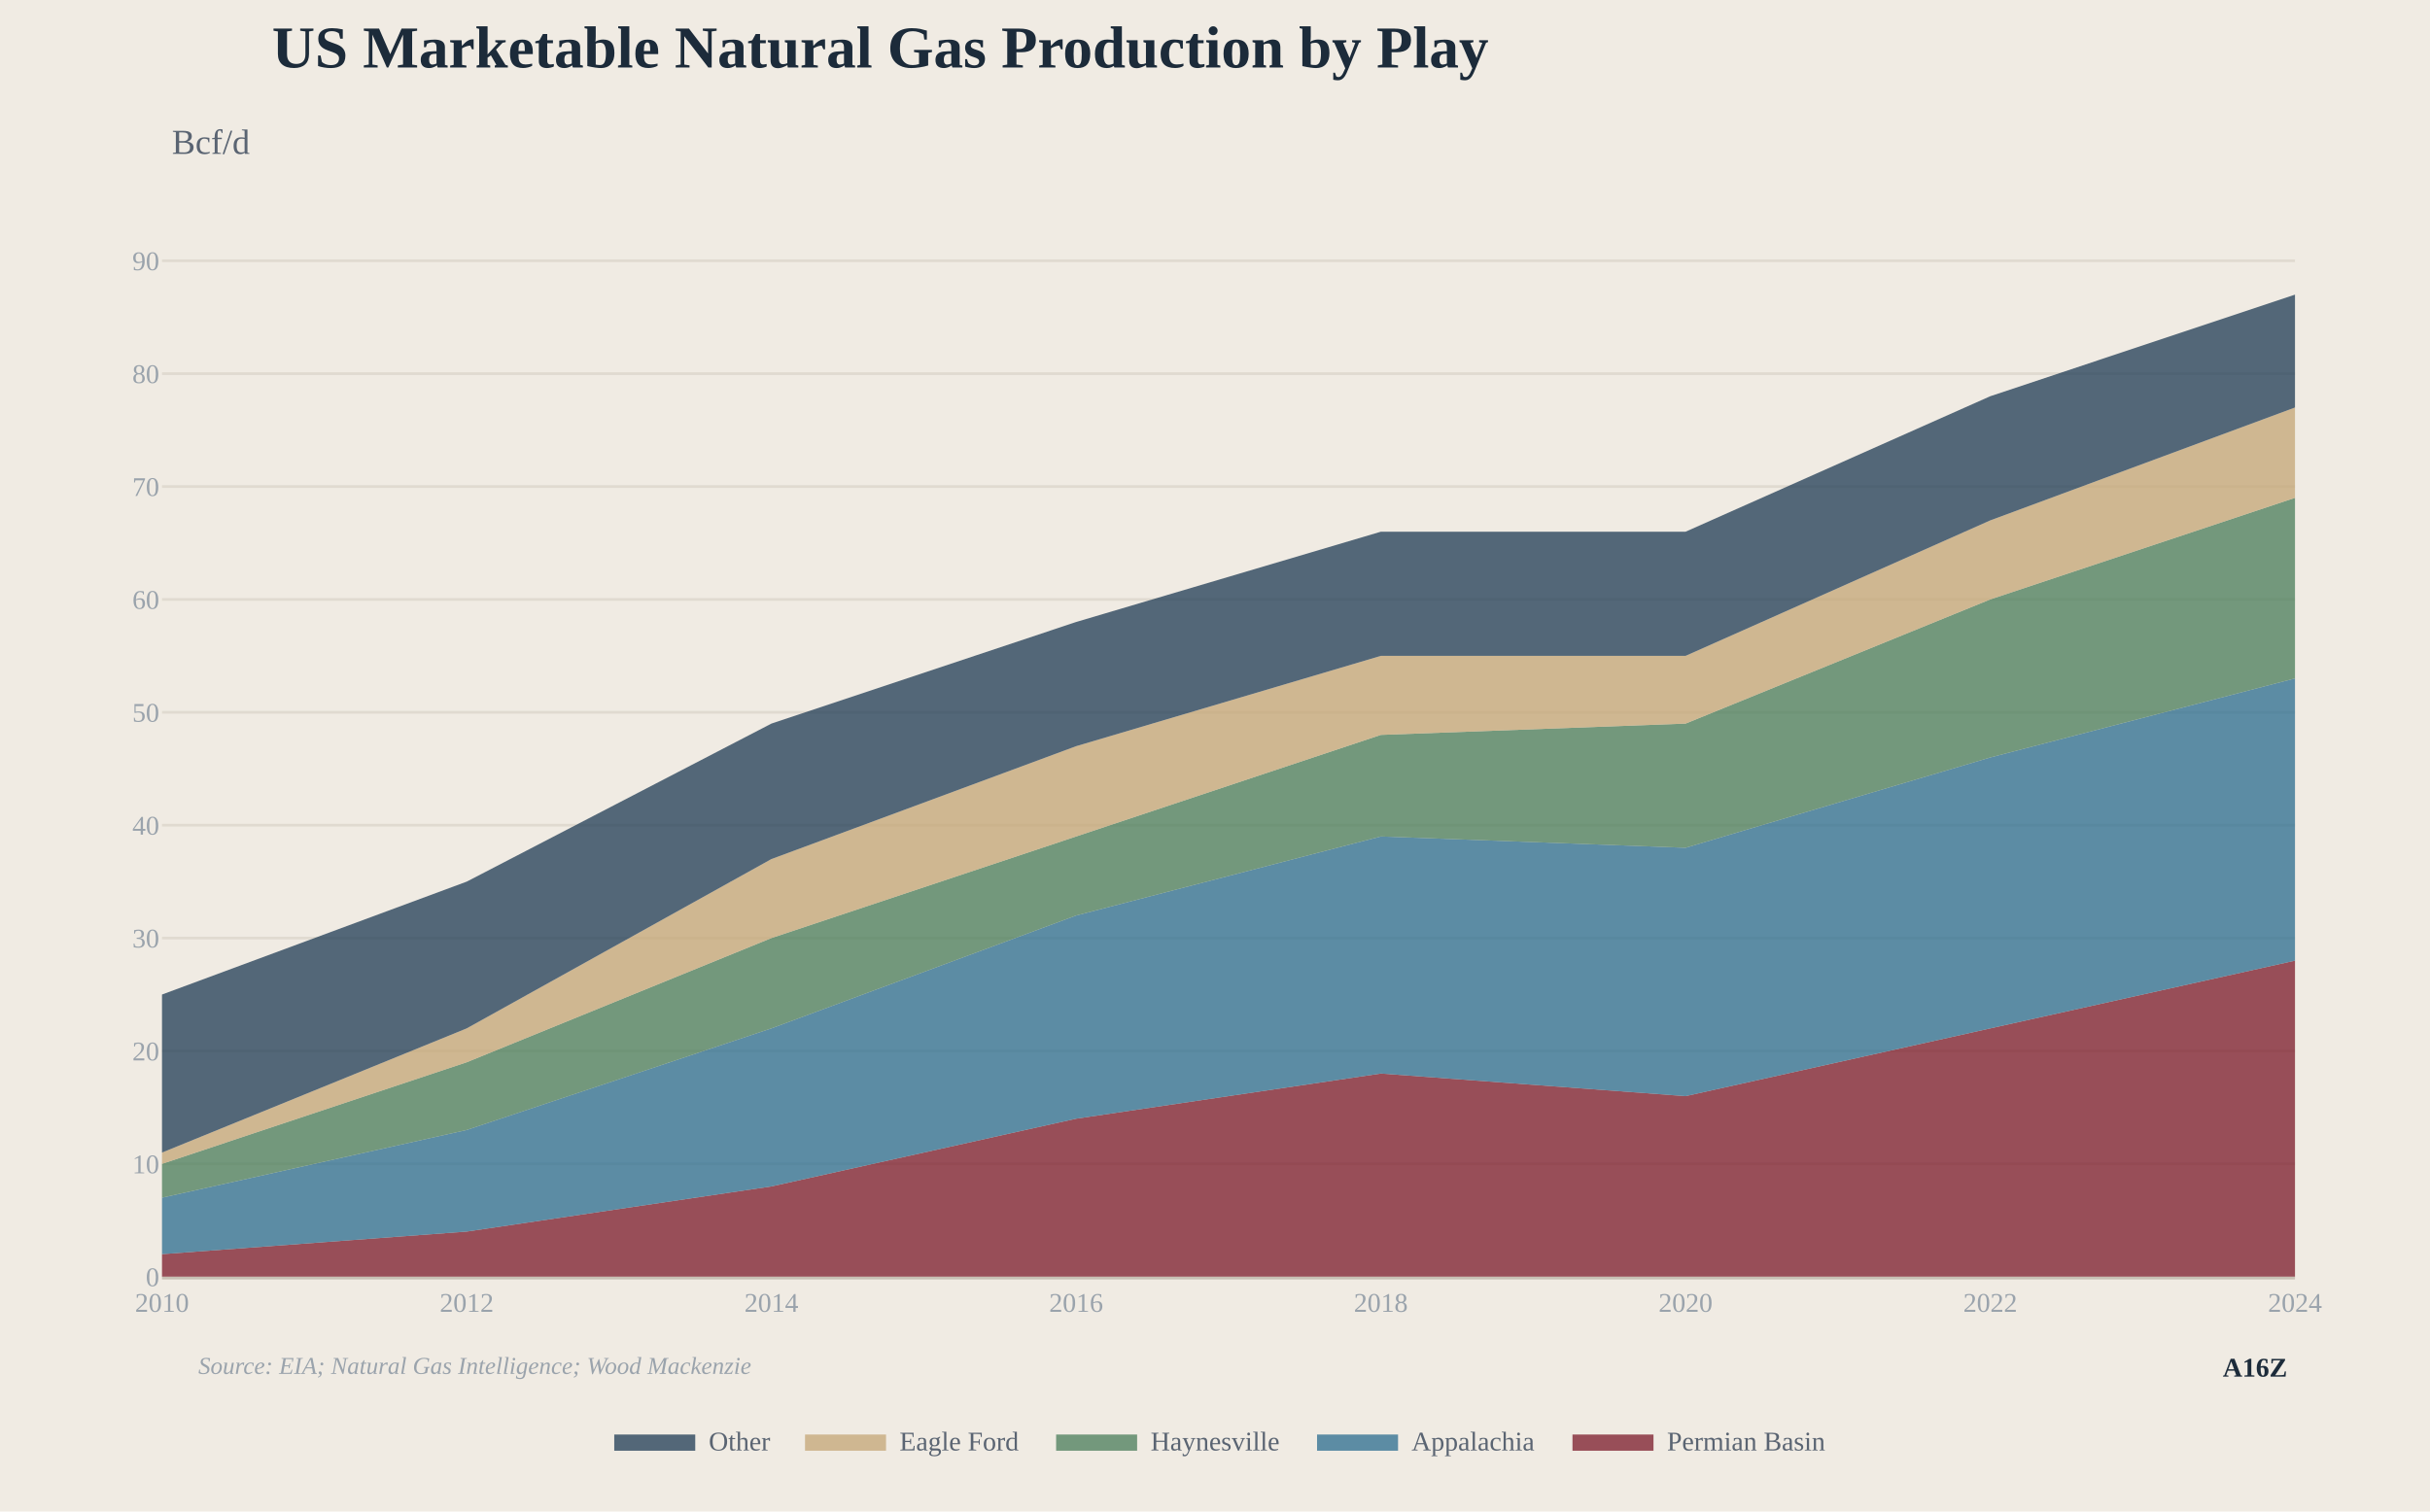
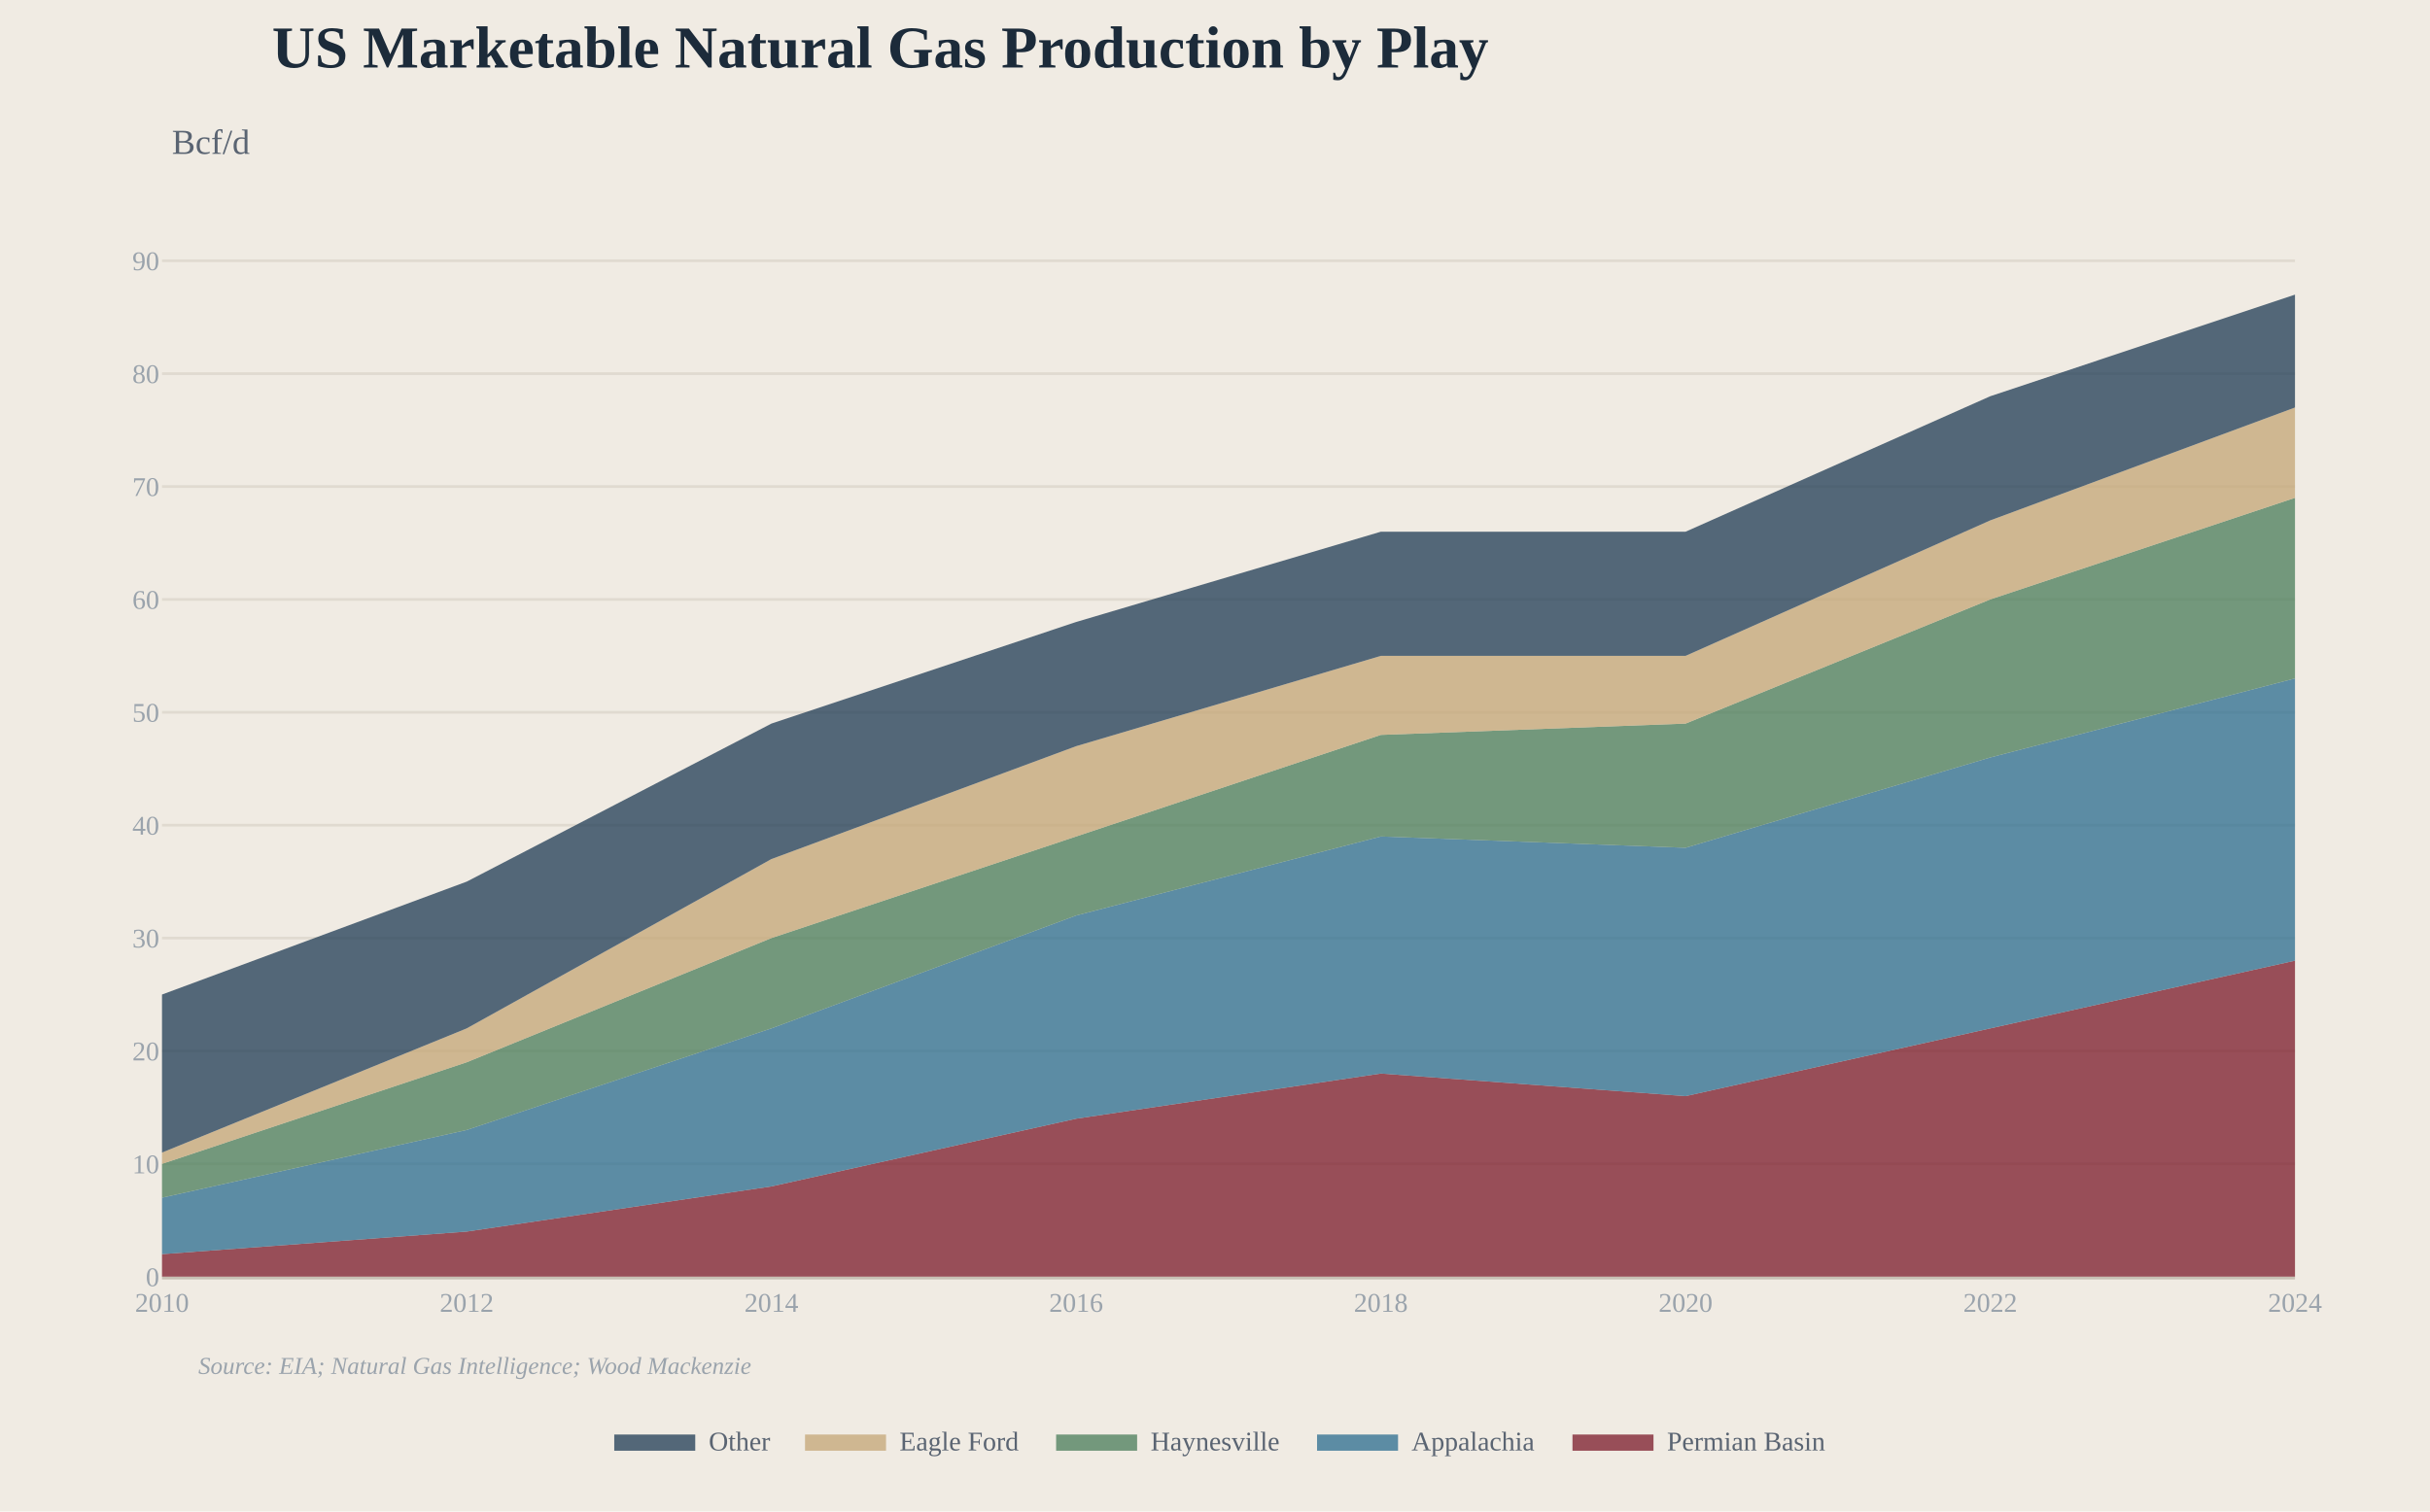
<svg xmlns="http://www.w3.org/2000/svg" class="main-svg" width="900" height="560" style="" viewBox="0 0 900 560">
  <rect x="0" y="0" width="900" height="560" style="fill: rgb(240, 235, 227); fill-opacity: 1;" />
-   <defs id="defs-67a5f6">
+   <defs id="defs-bfef66">
    <g class="clips">
-       <clipPath id="clip67a5f6xyplot" class="plotclip">
+       <clipPath id="clipbfef66xyplot" class="plotclip">
        <rect width="790" height="383" />
      </clipPath>
-       <clipPath class="axesclip" id="clip67a5f6x">
+       <clipPath class="axesclip" id="clipbfef66x">
        <rect x="60" y="0" width="790" height="560" />
      </clipPath>
-       <clipPath class="axesclip" id="clip67a5f6y">
+       <clipPath class="axesclip" id="clipbfef66y">
        <rect x="0" y="90" width="900" height="383" />
      </clipPath>
-       <clipPath class="axesclip" id="clip67a5f6xy">
+       <clipPath class="axesclip" id="clipbfef66xy">
        <rect x="60" y="90" width="790" height="383" />
      </clipPath>
    </g>
    <g class="gradients" />
    <g class="patterns" />
  </defs>
  <g class="bglayer" />
  <g class="layer-below">
    <g class="imagelayer" />
    <g class="shapelayer" />
  </g>
  <g class="cartesianlayer">
    <g class="subplot xy">
      <g class="layer-subplot">
        <g class="shapelayer" />
        <g class="imagelayer" />
      </g>
      <g class="minor-gridlayer">
        <g class="x" />
        <g class="y" />
      </g>
      <g class="gridlayer">
        <g class="x" />
        <g class="y">
          <path class="ygrid crisp" transform="translate(0,431.18)" d="M60,0h790" style="stroke: rgb(224, 218, 208); stroke-opacity: 1; stroke-width: 1px;" />
          <path class="ygrid crisp" transform="translate(0,389.36)" d="M60,0h790" style="stroke: rgb(224, 218, 208); stroke-opacity: 1; stroke-width: 1px;" />
          <path class="ygrid crisp" transform="translate(0,347.53)" d="M60,0h790" style="stroke: rgb(224, 218, 208); stroke-opacity: 1; stroke-width: 1px;" />
          <path class="ygrid crisp" transform="translate(0,305.71)" d="M60,0h790" style="stroke: rgb(224, 218, 208); stroke-opacity: 1; stroke-width: 1px;" />
          <path class="ygrid crisp" transform="translate(0,263.89)" d="M60,0h790" style="stroke: rgb(224, 218, 208); stroke-opacity: 1; stroke-width: 1px;" />
          <path class="ygrid crisp" transform="translate(0,222.07)" d="M60,0h790" style="stroke: rgb(224, 218, 208); stroke-opacity: 1; stroke-width: 1px;" />
          <path class="ygrid crisp" transform="translate(0,180.25)" d="M60,0h790" style="stroke: rgb(224, 218, 208); stroke-opacity: 1; stroke-width: 1px;" />
          <path class="ygrid crisp" transform="translate(0,138.43)" d="M60,0h790" style="stroke: rgb(224, 218, 208); stroke-opacity: 1; stroke-width: 1px;" />
          <path class="ygrid crisp" transform="translate(0,96.6)" d="M60,0h790" style="stroke: rgb(224, 218, 208); stroke-opacity: 1; stroke-width: 1px;" />
        </g>
      </g>
      <g class="zerolinelayer" />
      <g class="layer-between">
        <g class="shapelayer" />
        <g class="imagelayer" />
      </g>
      <path class="xlines-below" />
      <path class="ylines-below" />
      <g class="overlines-below" />
      <g class="xaxislayer-below" />
      <g class="yaxislayer-below" />
      <g class="overaxes-below" />
      <g class="overplot">
-         <g class="xy" transform="translate(60,90)" clip-path="url(#clip67a5f6xyplot)">
+         <g class="xy" transform="translate(60,90)" clip-path="url(#clipbfef66xyplot)">
          <g class="scatterlayer mlayer">
-             <g class="trace scatter traceec49f0" style="stroke-miterlimit: 2;">
+             <g class="trace scatter tracefd2ecb" style="stroke-miterlimit: 2;">
              <g class="fills">
                <g>
                  <path class="js-fill" d="M790,383L0,383L0,374.64L112.86,366.27L225.71,349.54L338.57,324.45L451.43,307.72L564.29,316.09L677.14,290.99L790,265.9" style="fill: rgb(123, 26, 42); fill-opacity: 0.75; stroke-width: 0;" />
                </g>
                <g>
                  <path class="js-fill" d="M0,353.72L112.86,328.63L225.71,290.99L338.57,249.17L451.43,219.89L564.29,224.08L677.14,190.62L790,161.34L790,265.9L677.14,290.99L564.29,316.09L451.43,307.72L338.57,324.45L225.71,349.54L112.86,366.27L0,374.64Z" style="fill: rgb(43, 108, 143); fill-opacity: 0.75; stroke-width: 0;" />
                </g>
              </g>
              <g class="errorbars" />
              <g class="lines">
                <path class="js-line" d="M0,374.64L112.86,366.27L225.71,349.54L338.57,324.45L451.43,307.72L564.29,316.09L677.14,290.99L790,265.9" style="vector-effect: none; fill: none; stroke: rgb(123, 26, 42); stroke-opacity: 1; stroke-width: 0px; opacity: 1;" />
              </g>
              <g class="points" />
              <g class="text" />
            </g>
-             <g class="trace scatter tracef6e9d0" style="stroke-miterlimit: 2;">
+             <g class="trace scatter trace3f30b3" style="stroke-miterlimit: 2;">
              <g class="fills">
                <g>
                  <path class="js-fill" d="M0,341.18L112.86,303.54L225.71,257.53L451.43,182.26L564.29,178.07L677.14,132.07L790,94.43L790,161.34L677.14,190.62L564.29,224.08L451.43,219.89L338.57,249.17L225.71,290.99L112.86,328.63L0,353.72Z" style="fill: rgb(74, 124, 89); fill-opacity: 0.75; stroke-width: 0;" />
                </g>
              </g>
              <g class="errorbars" />
              <g class="lines">
                <path class="js-line" d="M0,353.72L112.86,328.63L225.71,290.99L338.57,249.17L451.43,219.89L564.29,224.08L677.14,190.62L790,161.34" style="vector-effect: none; fill: none; stroke: rgb(43, 108, 143); stroke-opacity: 1; stroke-width: 0px; opacity: 1;" />
              </g>
              <g class="points" />
              <g class="text" />
            </g>
-             <g class="trace scatter trace7bf9e5" style="stroke-miterlimit: 2;">
+             <g class="trace scatter trace22e9ee" style="stroke-miterlimit: 2;">
              <g class="fills">
                <g>
                  <path class="js-fill" d="M0,337L112.86,290.99L225.71,228.26L338.57,186.44L451.43,152.98L564.29,152.98L677.14,102.79L790,60.97L790,94.43L677.14,132.07L564.29,178.07L451.43,182.26L225.71,257.53L112.86,303.54L0,341.18Z" style="fill: rgb(196, 165, 117); fill-opacity: 0.75; stroke-width: 0;" />
                </g>
              </g>
              <g class="errorbars" />
              <g class="lines">
                <path class="js-line" d="M0,341.18L112.86,303.54L225.71,257.53L451.43,182.26L564.29,178.07L677.14,132.07L790,94.43" style="vector-effect: none; fill: none; stroke: rgb(74, 124, 89); stroke-opacity: 1; stroke-width: 0px; opacity: 1;" />
              </g>
              <g class="points" />
              <g class="text" />
            </g>
-             <g class="trace scatter traceb1d728" style="stroke-miterlimit: 2;">
+             <g class="trace scatter trace46a4d2" style="stroke-miterlimit: 2;">
              <g class="fills">
                <g>
                  <path class="js-fill" d="M0,278.45L112.86,236.62L225.71,178.07L338.57,140.43L451.43,106.98L564.29,106.98L677.14,56.79L790,19.15L790,60.97L677.14,102.79L564.29,152.98L451.43,152.98L338.57,186.44L225.71,228.26L112.86,290.99L0,337Z" style="fill: rgb(31, 59, 84); fill-opacity: 0.75; stroke-width: 0;" />
                </g>
              </g>
              <g class="errorbars" />
              <g class="lines">
                <path class="js-line" d="M0,337L112.86,290.99L225.71,228.26L338.57,186.44L451.43,152.98L564.29,152.98L677.14,102.79L790,60.97" style="vector-effect: none; fill: none; stroke: rgb(196, 165, 117); stroke-opacity: 1; stroke-width: 0px; opacity: 1;" />
              </g>
              <g class="points" />
              <g class="text" />
            </g>
-             <g class="trace scatter trace078291" style="stroke-miterlimit: 2;">
+             <g class="trace scatter trace5aed3e" style="stroke-miterlimit: 2;">
              <g class="fills" />
              <g class="errorbars" />
              <g class="lines">
                <path class="js-line" d="M0,278.45L112.86,236.62L225.71,178.07L338.57,140.43L451.43,106.98L564.29,106.98L677.14,56.79L790,19.15" style="vector-effect: none; fill: none; stroke: rgb(31, 59, 84); stroke-opacity: 1; stroke-width: 0px; opacity: 1;" />
              </g>
              <g class="points" />
              <g class="text" />
            </g>
          </g>
        </g>
      </g>
      <g class="zerolinelayer-above" />
      <path class="xlines-above crisp" d="M60,473.5H850" style="fill: none; stroke-width: 1px; stroke: rgb(200, 192, 180); stroke-opacity: 1;" />
      <path class="ylines-above crisp" d="M0,0" style="fill: none;" />
      <g class="overlines-above" />
      <g class="xaxislayer-above">
        <g class="xtick">
          <text text-anchor="middle" x="0" y="486" transform="translate(60,0)" style="font-family: Georgia, 'Times New Roman', serif; font-size: 10px; fill: rgb(154, 163, 172); fill-opacity: 1; white-space: pre;">2010</text>
        </g>
        <g class="xtick">
          <text text-anchor="middle" x="0" y="486" style="font-family: Georgia, 'Times New Roman', serif; font-size: 10px; fill: rgb(154, 163, 172); fill-opacity: 1; white-space: pre;" transform="translate(172.86,0)">2012</text>
        </g>
        <g class="xtick">
          <text text-anchor="middle" x="0" y="486" style="font-family: Georgia, 'Times New Roman', serif; font-size: 10px; fill: rgb(154, 163, 172); fill-opacity: 1; white-space: pre;" transform="translate(285.71,0)">2014</text>
        </g>
        <g class="xtick">
          <text text-anchor="middle" x="0" y="486" style="font-family: Georgia, 'Times New Roman', serif; font-size: 10px; fill: rgb(154, 163, 172); fill-opacity: 1; white-space: pre;" transform="translate(398.57,0)">2016</text>
        </g>
        <g class="xtick">
          <text text-anchor="middle" x="0" y="486" style="font-family: Georgia, 'Times New Roman', serif; font-size: 10px; fill: rgb(154, 163, 172); fill-opacity: 1; white-space: pre;" transform="translate(511.43,0)">2018</text>
        </g>
        <g class="xtick">
          <text text-anchor="middle" x="0" y="486" style="font-family: Georgia, 'Times New Roman', serif; font-size: 10px; fill: rgb(154, 163, 172); fill-opacity: 1; white-space: pre;" transform="translate(624.29,0)">2020</text>
        </g>
        <g class="xtick">
          <text text-anchor="middle" x="0" y="486" style="font-family: Georgia, 'Times New Roman', serif; font-size: 10px; fill: rgb(154, 163, 172); fill-opacity: 1; white-space: pre;" transform="translate(737.14,0)">2022</text>
        </g>
        <g class="xtick">
          <text text-anchor="middle" x="0" y="486" style="font-family: Georgia, 'Times New Roman', serif; font-size: 10px; fill: rgb(154, 163, 172); fill-opacity: 1; white-space: pre;" transform="translate(850,0)">2024</text>
        </g>
      </g>
      <g class="yaxislayer-above">
        <g class="ytick">
          <text text-anchor="end" x="59" y="3.5" transform="translate(0,473)" style="font-family: Georgia, 'Times New Roman', serif; font-size: 10px; fill: rgb(154, 163, 172); fill-opacity: 1; white-space: pre;">0</text>
        </g>
        <g class="ytick">
          <text text-anchor="end" x="59" y="3.5" style="font-family: Georgia, 'Times New Roman', serif; font-size: 10px; fill: rgb(154, 163, 172); fill-opacity: 1; white-space: pre;" transform="translate(0,431.18)">10</text>
        </g>
        <g class="ytick">
          <text text-anchor="end" x="59" y="3.5" style="font-family: Georgia, 'Times New Roman', serif; font-size: 10px; fill: rgb(154, 163, 172); fill-opacity: 1; white-space: pre;" transform="translate(0,389.36)">20</text>
        </g>
        <g class="ytick">
          <text text-anchor="end" x="59" y="3.5" style="font-family: Georgia, 'Times New Roman', serif; font-size: 10px; fill: rgb(154, 163, 172); fill-opacity: 1; white-space: pre;" transform="translate(0,347.53)">30</text>
        </g>
        <g class="ytick">
          <text text-anchor="end" x="59" y="3.5" style="font-family: Georgia, 'Times New Roman', serif; font-size: 10px; fill: rgb(154, 163, 172); fill-opacity: 1; white-space: pre;" transform="translate(0,305.71)">40</text>
        </g>
        <g class="ytick">
          <text text-anchor="end" x="59" y="3.5" style="font-family: Georgia, 'Times New Roman', serif; font-size: 10px; fill: rgb(154, 163, 172); fill-opacity: 1; white-space: pre;" transform="translate(0,263.89)">50</text>
        </g>
        <g class="ytick">
          <text text-anchor="end" x="59" y="3.5" style="font-family: Georgia, 'Times New Roman', serif; font-size: 10px; fill: rgb(154, 163, 172); fill-opacity: 1; white-space: pre;" transform="translate(0,222.07)">60</text>
        </g>
        <g class="ytick">
          <text text-anchor="end" x="59" y="3.5" style="font-family: Georgia, 'Times New Roman', serif; font-size: 10px; fill: rgb(154, 163, 172); fill-opacity: 1; white-space: pre;" transform="translate(0,180.25)">70</text>
        </g>
        <g class="ytick">
          <text text-anchor="end" x="59" y="3.5" style="font-family: Georgia, 'Times New Roman', serif; font-size: 10px; fill: rgb(154, 163, 172); fill-opacity: 1; white-space: pre;" transform="translate(0,138.43)">80</text>
        </g>
        <g class="ytick">
          <text text-anchor="end" x="59" y="3.5" style="font-family: Georgia, 'Times New Roman', serif; font-size: 10px; fill: rgb(154, 163, 172); fill-opacity: 1; white-space: pre;" transform="translate(0,96.6)">90</text>
        </g>
      </g>
      <g class="overaxes-above" />
    </g>
  </g>
  <g class="polarlayer" />
  <g class="smithlayer" />
  <g class="ternarylayer" />
  <g class="geolayer" />
  <g class="funnelarealayer" />
  <g class="pielayer" />
  <g class="iciclelayer" />
  <g class="treemaplayer" />
  <g class="sunburstlayer" />
  <g class="glimages" />
-   <defs id="topdefs-67a5f6">
+   <defs id="topdefs-bfef66">
    <g class="clips" />
-     <clipPath id="legend67a5f6">
+     <clipPath id="legendbfef66">
      <rect width="465" height="29" x="0" y="0" />
    </clipPath>
  </defs>
  <g class="layer-above">
    <g class="imagelayer" />
    <g class="shapelayer" />
  </g>
  <g class="infolayer">
    <g class="legend" pointer-events="all" transform="translate(222.5,518.96)">
      <rect class="bg" shape-rendering="crispEdges" style="stroke: rgb(68, 68, 68); stroke-opacity: 1; fill: rgb(0, 0, 0); fill-opacity: 0; stroke-width: 0px;" width="465" height="29" x="0" y="0" />
-       <g class="scrollbox" transform="" clip-path="url(#legend67a5f6)">
+       <g class="scrollbox" transform="" clip-path="url(#legendbfef66)">
        <g class="groups">
          <g class="traces" transform="translate(0,14.5)" style="opacity: 1;">
            <text class="legendtext" text-anchor="start" x="40" y="3.9" style="font-family: Georgia, 'Times New Roman', serif; font-size: 10px; fill: rgb(90, 100, 114); fill-opacity: 1; white-space: pre;">Other</text>
            <g class="layers">
              <g class="legendfill">
                <path class="js-fill" d="M5,-2h30v6h-30z" style="stroke-width: 0; fill: rgb(31, 59, 84); fill-opacity: 0.75;" />
              </g>
              <g class="legendlines">
                <path class="js-line" d="M5,-2h30" style="fill: none; stroke: rgb(31, 59, 84); stroke-opacity: 1; stroke-width: 0px;" />
              </g>
              <g class="legendsymbols">
                <g class="legendpoints" />
              </g>
            </g>
            <rect class="legendtoggle" x="0" y="-9.5" width="68.156" height="19" style="fill: rgb(0, 0, 0); fill-opacity: 0;" />
          </g>
          <g class="traces" transform="translate(70.65625,14.5)" style="opacity: 1;">
            <text class="legendtext" text-anchor="start" x="40" y="3.9" style="font-family: Georgia, 'Times New Roman', serif; font-size: 10px; fill: rgb(90, 100, 114); fill-opacity: 1; white-space: pre;">Eagle Ford</text>
            <g class="layers">
              <g class="legendfill">
                <path class="js-fill" d="M5,-2h30v6h-30z" style="stroke-width: 0; fill: rgb(196, 165, 117); fill-opacity: 0.75;" />
              </g>
              <g class="legendlines">
                <path class="js-line" d="M5,-2h30" style="fill: none; stroke: rgb(196, 165, 117); stroke-opacity: 1; stroke-width: 0px;" />
              </g>
              <g class="legendsymbols">
                <g class="legendpoints" />
              </g>
            </g>
            <rect class="legendtoggle" x="0" y="-9.5" width="90.5" height="19" style="fill: rgb(0, 0, 0); fill-opacity: 0;" />
          </g>
          <g class="traces" transform="translate(163.6562,14.5)" style="opacity: 1;">
            <text class="legendtext" text-anchor="start" x="40" y="3.9" style="font-family: Georgia, 'Times New Roman', serif; font-size: 10px; fill: rgb(90, 100, 114); fill-opacity: 1; white-space: pre;">Haynesville</text>
            <g class="layers">
              <g class="legendfill">
                <path class="js-fill" d="M5,-2h30v6h-30z" style="stroke-width: 0; fill: rgb(74, 124, 89); fill-opacity: 0.75;" />
              </g>
              <g class="legendlines">
                <path class="js-line" d="M5,-2h30" style="fill: none; stroke: rgb(74, 124, 89); stroke-opacity: 1; stroke-width: 0px;" />
              </g>
              <g class="legendsymbols">
                <g class="legendpoints" />
              </g>
            </g>
            <rect class="legendtoggle" x="0" y="-9.5" width="94.141" height="19" style="fill: rgb(0, 0, 0); fill-opacity: 0;" />
          </g>
          <g class="traces" transform="translate(260.2969,14.5)" style="opacity: 1;">
            <text class="legendtext" text-anchor="start" x="40" y="3.9" style="font-family: Georgia, 'Times New Roman', serif; font-size: 10px; fill: rgb(90, 100, 114); fill-opacity: 1; white-space: pre;">Appalachia</text>
            <g class="layers">
              <g class="legendfill">
                <path class="js-fill" d="M5,-2h30v6h-30z" style="stroke-width: 0; fill: rgb(43, 108, 143); fill-opacity: 0.75;" />
              </g>
              <g class="legendlines">
                <path class="js-line" d="M5,-2h30" style="fill: none; stroke: rgb(43, 108, 143); stroke-opacity: 1; stroke-width: 0px;" />
              </g>
              <g class="legendsymbols">
                <g class="legendpoints" />
              </g>
            </g>
            <rect class="legendtoggle" x="0" y="-9.5" width="92.106" height="19" style="fill: rgb(0, 0, 0); fill-opacity: 0;" />
          </g>
          <g class="traces" transform="translate(354.9033,14.5)" style="opacity: 1;">
            <text class="legendtext" text-anchor="start" x="40" y="3.9" style="font-family: Georgia, 'Times New Roman', serif; font-size: 10px; fill: rgb(90, 100, 114); fill-opacity: 1; white-space: pre;">Permian Basin</text>
            <g class="layers">
              <g class="legendfill">
                <path class="js-fill" d="M5,-2h30v6h-30z" style="stroke-width: 0; fill: rgb(123, 26, 42); fill-opacity: 0.75;" />
              </g>
              <g class="legendlines">
                <path class="js-line" d="M5,-2h30" style="fill: none; stroke: rgb(123, 26, 42); stroke-opacity: 1; stroke-width: 0px;" />
              </g>
              <g class="legendsymbols">
                <g class="legendpoints" />
              </g>
            </g>
            <rect class="legendtoggle" x="0" y="-9.5" width="107.375" height="19" style="fill: rgb(0, 0, 0); fill-opacity: 0;" />
          </g>
        </g>
      </g>
      <rect class="scrollbar" rx="20" ry="3" width="0" height="0" style="fill: rgb(128, 139, 164); fill-opacity: 1;" x="0" y="0" />
    </g>
    <g class="g-gtitle" />
    <g class="g-xtitle" />
    <g class="g-ytitle" />
    <g class="annotation" data-index="0" style="opacity: 1;">
      <g class="annotation-text-g" transform="rotate(0,326,17.5)">
        <g class="cursor-pointer" transform="translate(60,3)">
          <rect class="bg" x="0.5" y="0.5" width="531" height="28" style="stroke-width: 1px; stroke: rgb(0, 0, 0); stroke-opacity: 0; fill: rgb(0, 0, 0); fill-opacity: 0;" />
          <text class="annotation-text" text-anchor="middle" x="266.039" y="22" style="font-family: Georgia, 'Times New Roman', serif; font-size: 22px; fill: rgb(28, 43, 58); fill-opacity: 1; white-space: pre;">
            <tspan style="font-weight:bold">US Marketable Natural Gas Production by Play</tspan>
          </text>
        </g>
      </g>
    </g>
    <g class="annotation" data-index="1" style="opacity: 1;">
      <g class="annotation-text-g" transform="rotate(0,78,52.5)">
        <g class="cursor-pointer" transform="translate(60,43)">
          <rect class="bg" x="0.5" y="0.5" width="35" height="18" style="stroke-width: 1px; stroke: rgb(0, 0, 0); stroke-opacity: 0; fill: rgb(0, 0, 0); fill-opacity: 0;" />
          <text class="annotation-text" text-anchor="middle" x="18.102" y="14" style="font-family: Georgia, 'Times New Roman', serif; font-size: 13px; fill: rgb(90, 100, 114); fill-opacity: 1; white-space: pre;">Bcf/d</text>
        </g>
      </g>
    </g>
    <g class="annotation" data-index="2" style="opacity: 1;">
      <g class="annotation-text-g" transform="rotate(0,176,506)">
        <g class="cursor-pointer" transform="translate(60,499)">
          <rect class="bg" x="0.5" y="0.5" width="231" height="13" style="stroke-width: 1px; stroke: rgb(0, 0, 0); stroke-opacity: 0; fill: rgb(0, 0, 0); fill-opacity: 0;" />
          <text class="annotation-text" text-anchor="middle" x="115.844" y="10" style="font-family: Georgia, 'Times New Roman', serif; font-size: 9px; fill: rgb(154, 163, 172); fill-opacity: 1; white-space: pre;">
            <tspan style="font-style:italic">Source: EIA; Natural Gas Intelligence; Wood Mackenzie</tspan>
          </text>
        </g>
      </g>
    </g>
-     <g class="annotation" data-index="3" style="opacity: 1;">
-       <g class="annotation-text-g" transform="rotate(0,835,506.5)">
-         <g class="cursor-pointer" transform="translate(820,499)">
-           <rect class="bg" x="0.5" y="0.5" width="29" height="14" style="stroke-width: 1px; stroke: rgb(0, 0, 0); stroke-opacity: 0; fill: rgb(0, 0, 0); fill-opacity: 0;" />
-           <text class="annotation-text" text-anchor="middle" x="15.203" y="11" style="font-family: Georgia, 'Times New Roman', serif; font-size: 10px; fill: rgb(28, 43, 58); fill-opacity: 1; white-space: pre;">
-             <tspan style="font-weight:bold">A16Z</tspan>
-           </text>
-         </g>
-       </g>
-     </g>
  </g>
</svg>
